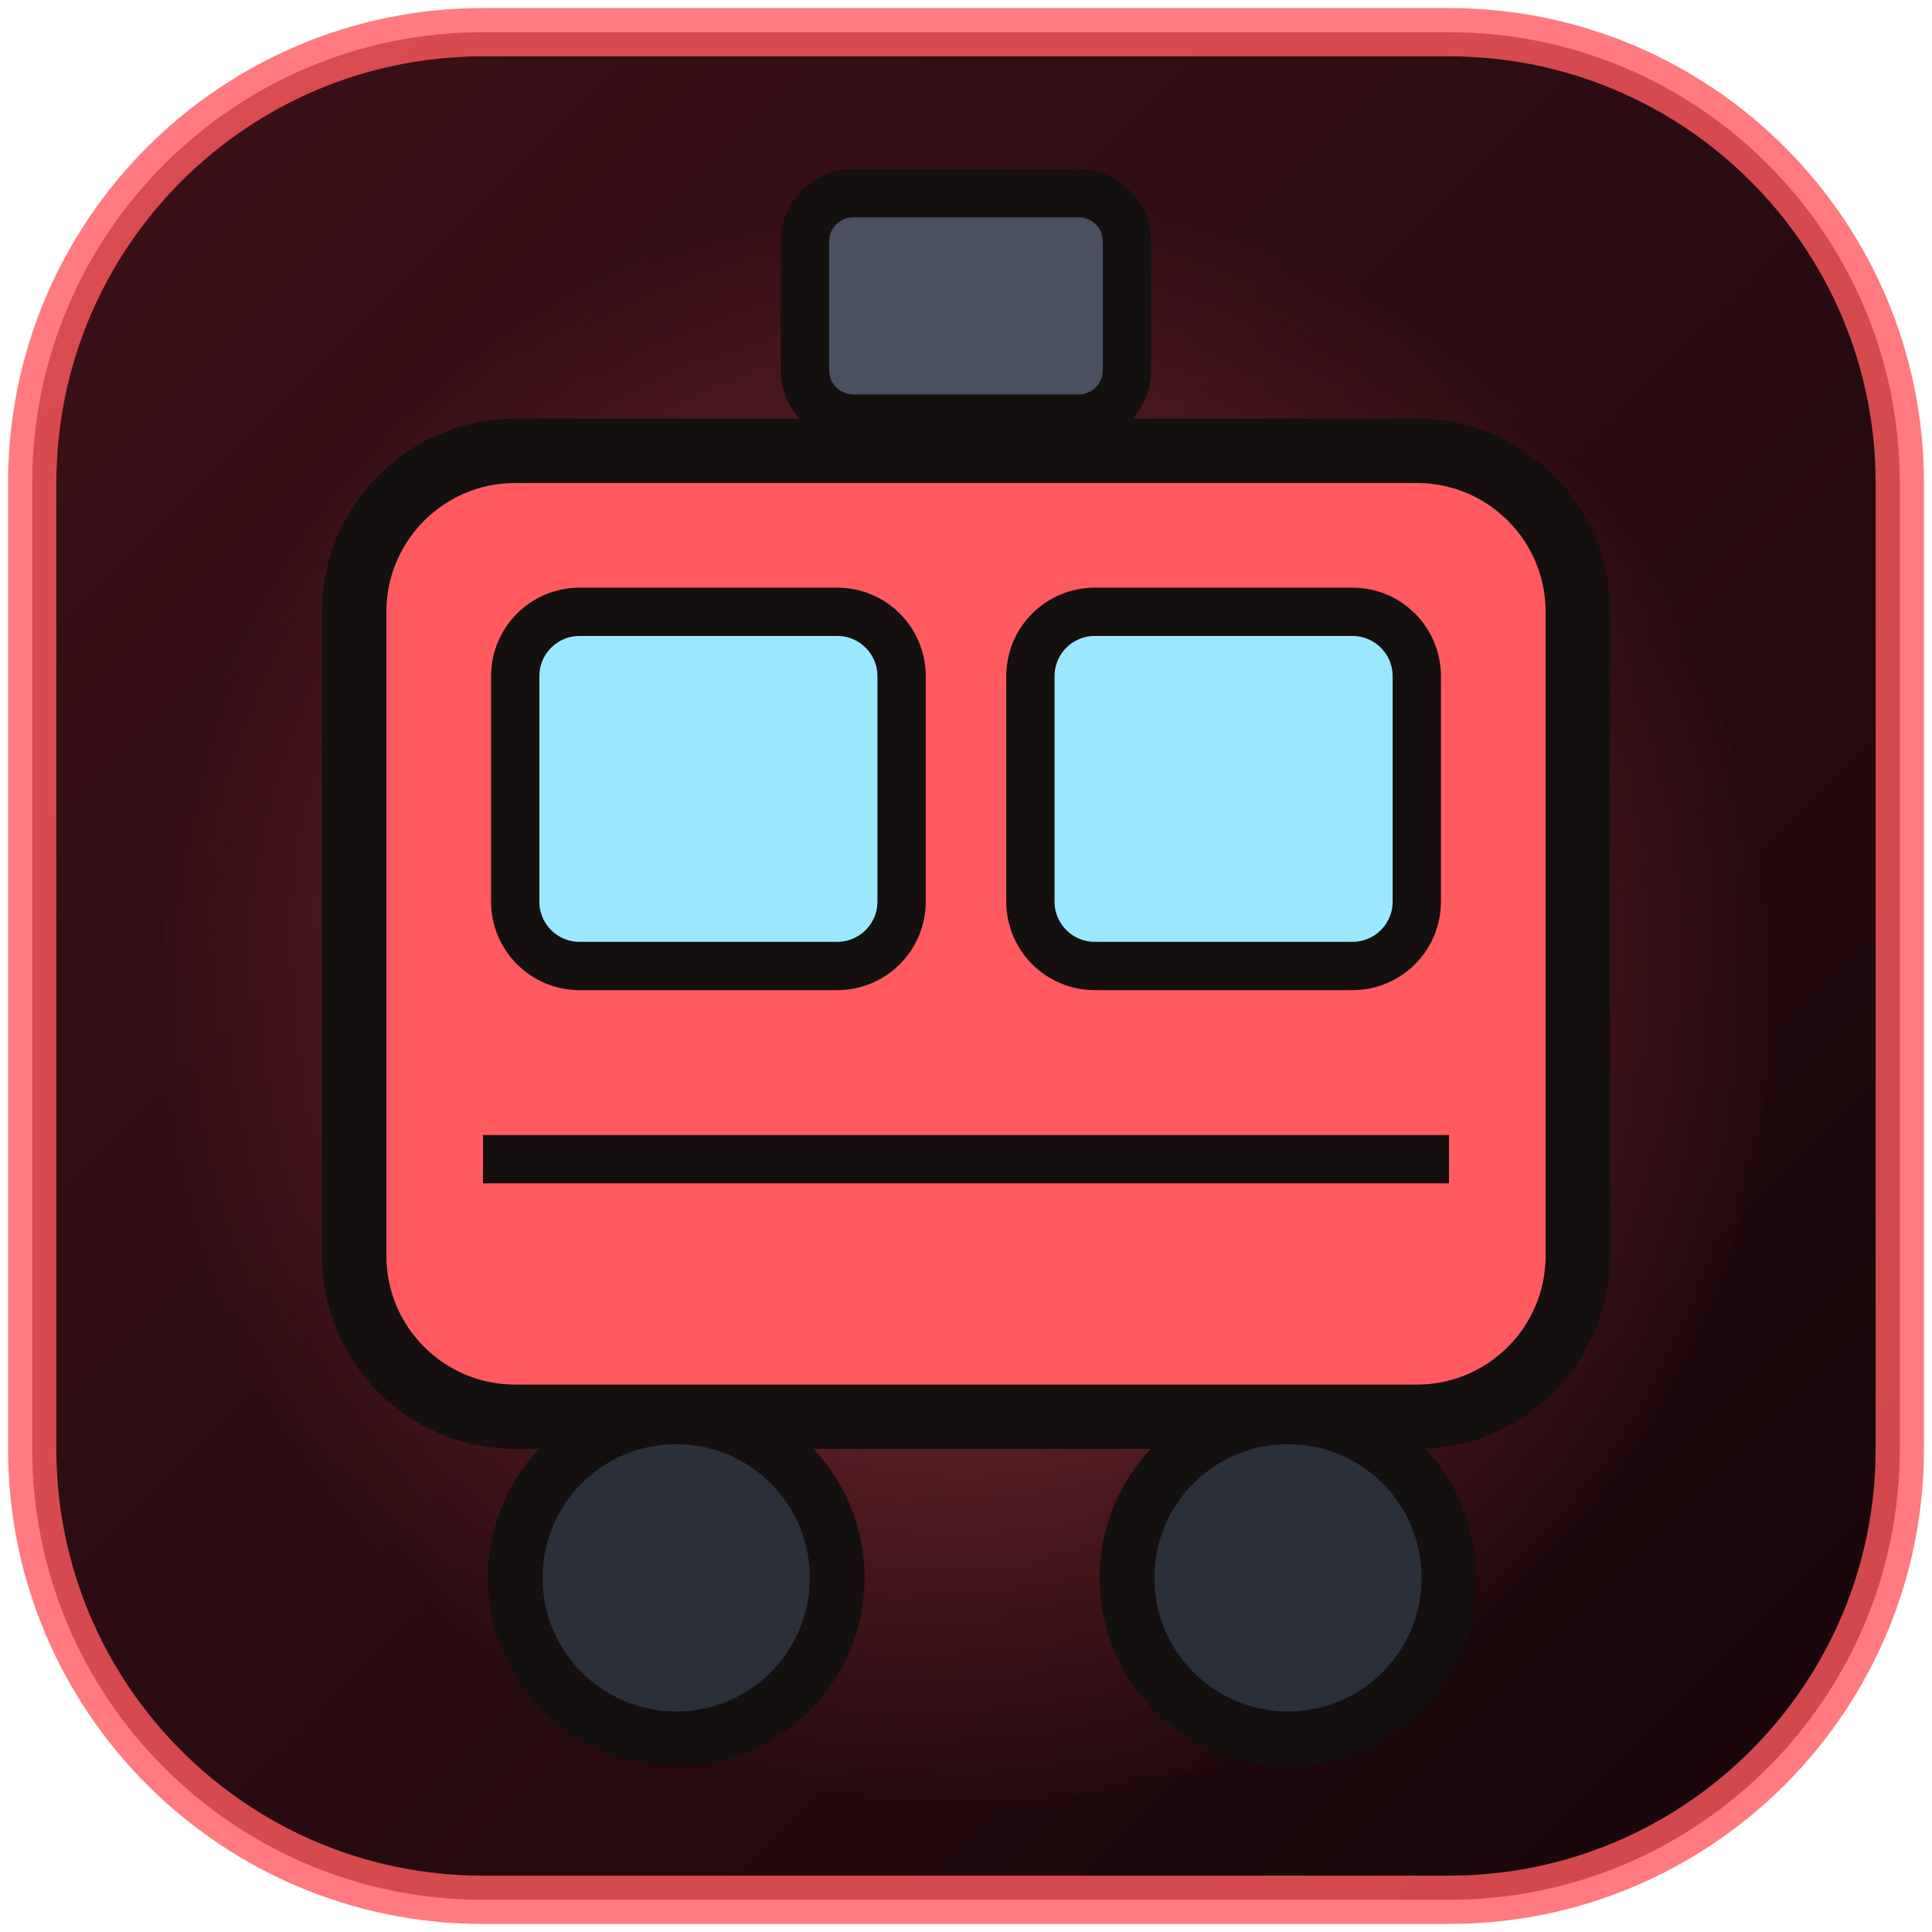
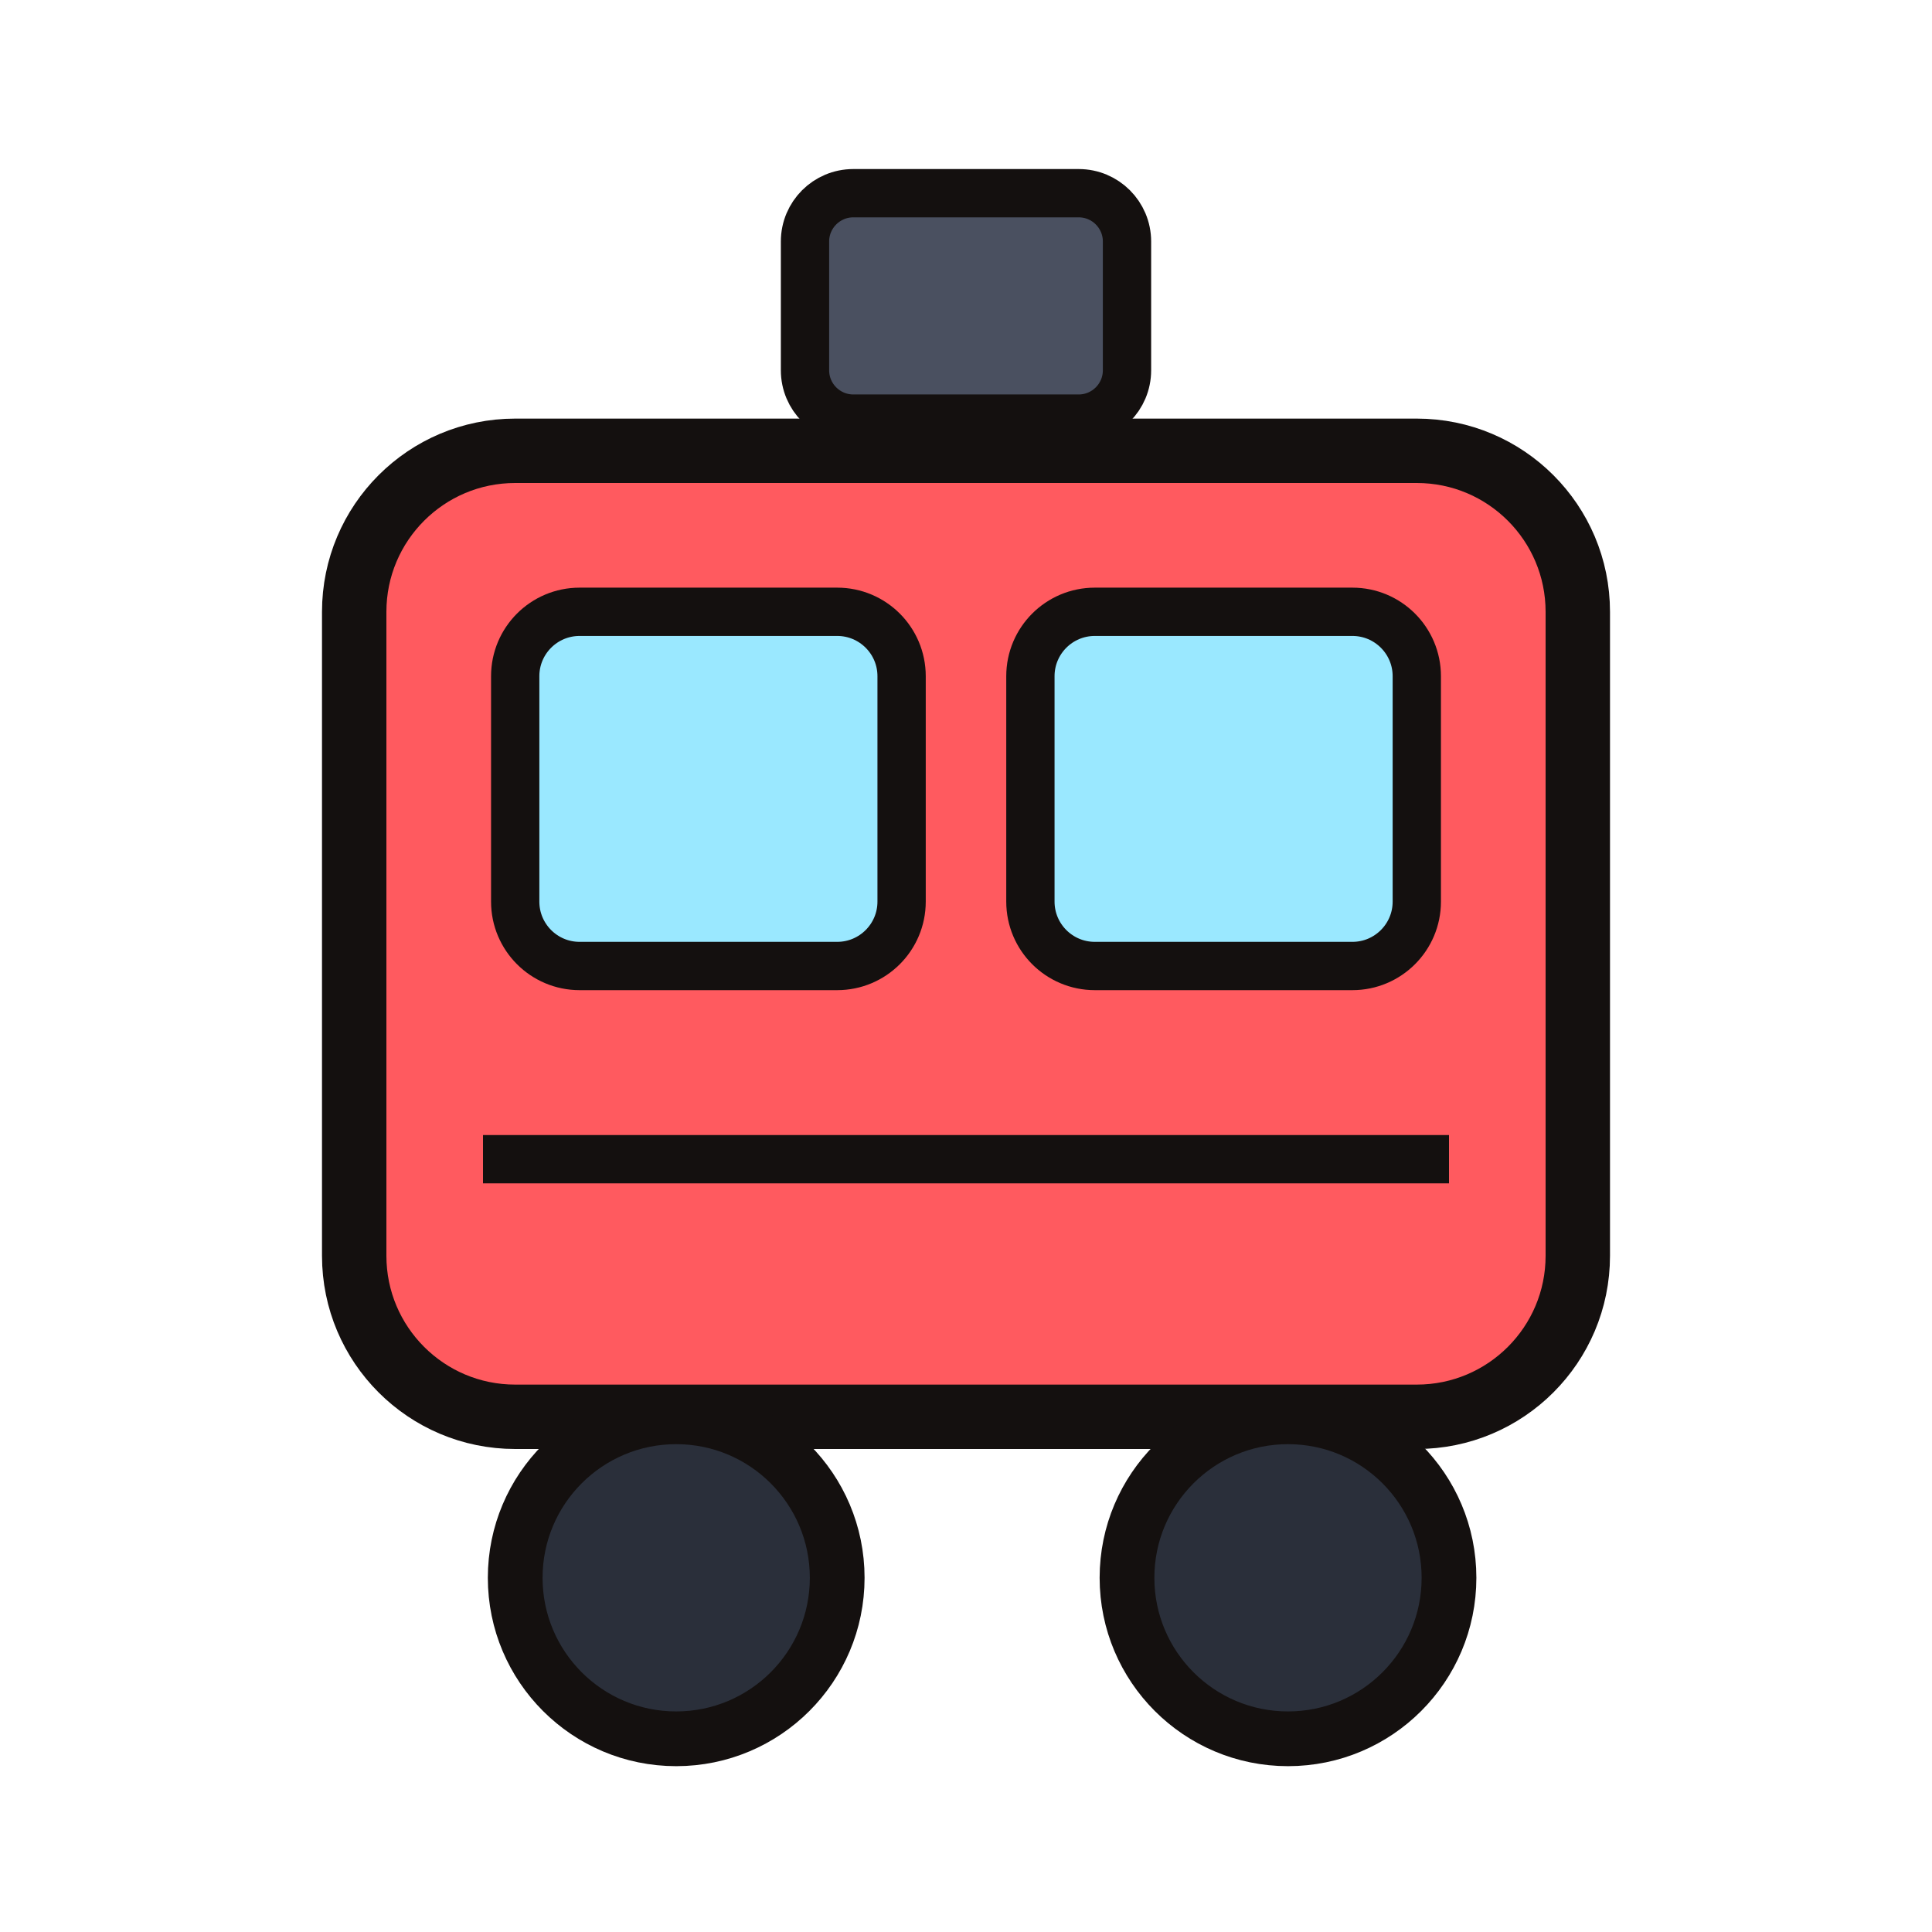
<svg xmlns="http://www.w3.org/2000/svg" viewBox="0 0 120 120">
  <defs>
    <linearGradient id="btrain" x1="0" y1="0" x2="1" y2="1">
      <stop offset="0" stop-color="#3d1118" />
      <stop offset="1" stop-color="#16060a" />
    </linearGradient>
    <radialGradient id="gtrain" cx=".5" cy=".5" r=".5">
      <stop offset="0" stop-color="#ff5a5f" stop-opacity=".5" />
      <stop offset="1" stop-color="#ff5a5f" stop-opacity="0" />
    </radialGradient>
  </defs>
-   <rect x="2" y="2" width="116" height="116" rx="28" fill="url(#btrain)" stroke="#ff5a5f" stroke-opacity=".8" stroke-width="3" />
-   <circle cx="60" cy="62" r="50" fill="url(#gtrain)" />
  <rect x="22" y="28" width="76" height="60" rx="10" fill="#ff5a5f" stroke="#14100f" stroke-width="4" />
  <rect x="32" y="38" width="24" height="22" rx="4" fill="#9ae8ff" stroke="#14100f" stroke-width="3" />
  <rect x="64" y="38" width="24" height="22" rx="4" fill="#9ae8ff" stroke="#14100f" stroke-width="3" />
  <circle cx="42" cy="98" r="10" fill="#2a2f3a" stroke="#14100f" stroke-width="3.4" />
  <circle cx="80" cy="98" r="10" fill="#2a2f3a" stroke="#14100f" stroke-width="3.4" />
  <rect x="50" y="12" width="20" height="14" rx="3" fill="#4a5060" stroke="#14100f" stroke-width="3" />
  <path d="M30 72 H90" stroke="#14100f" stroke-width="3" />
</svg>
